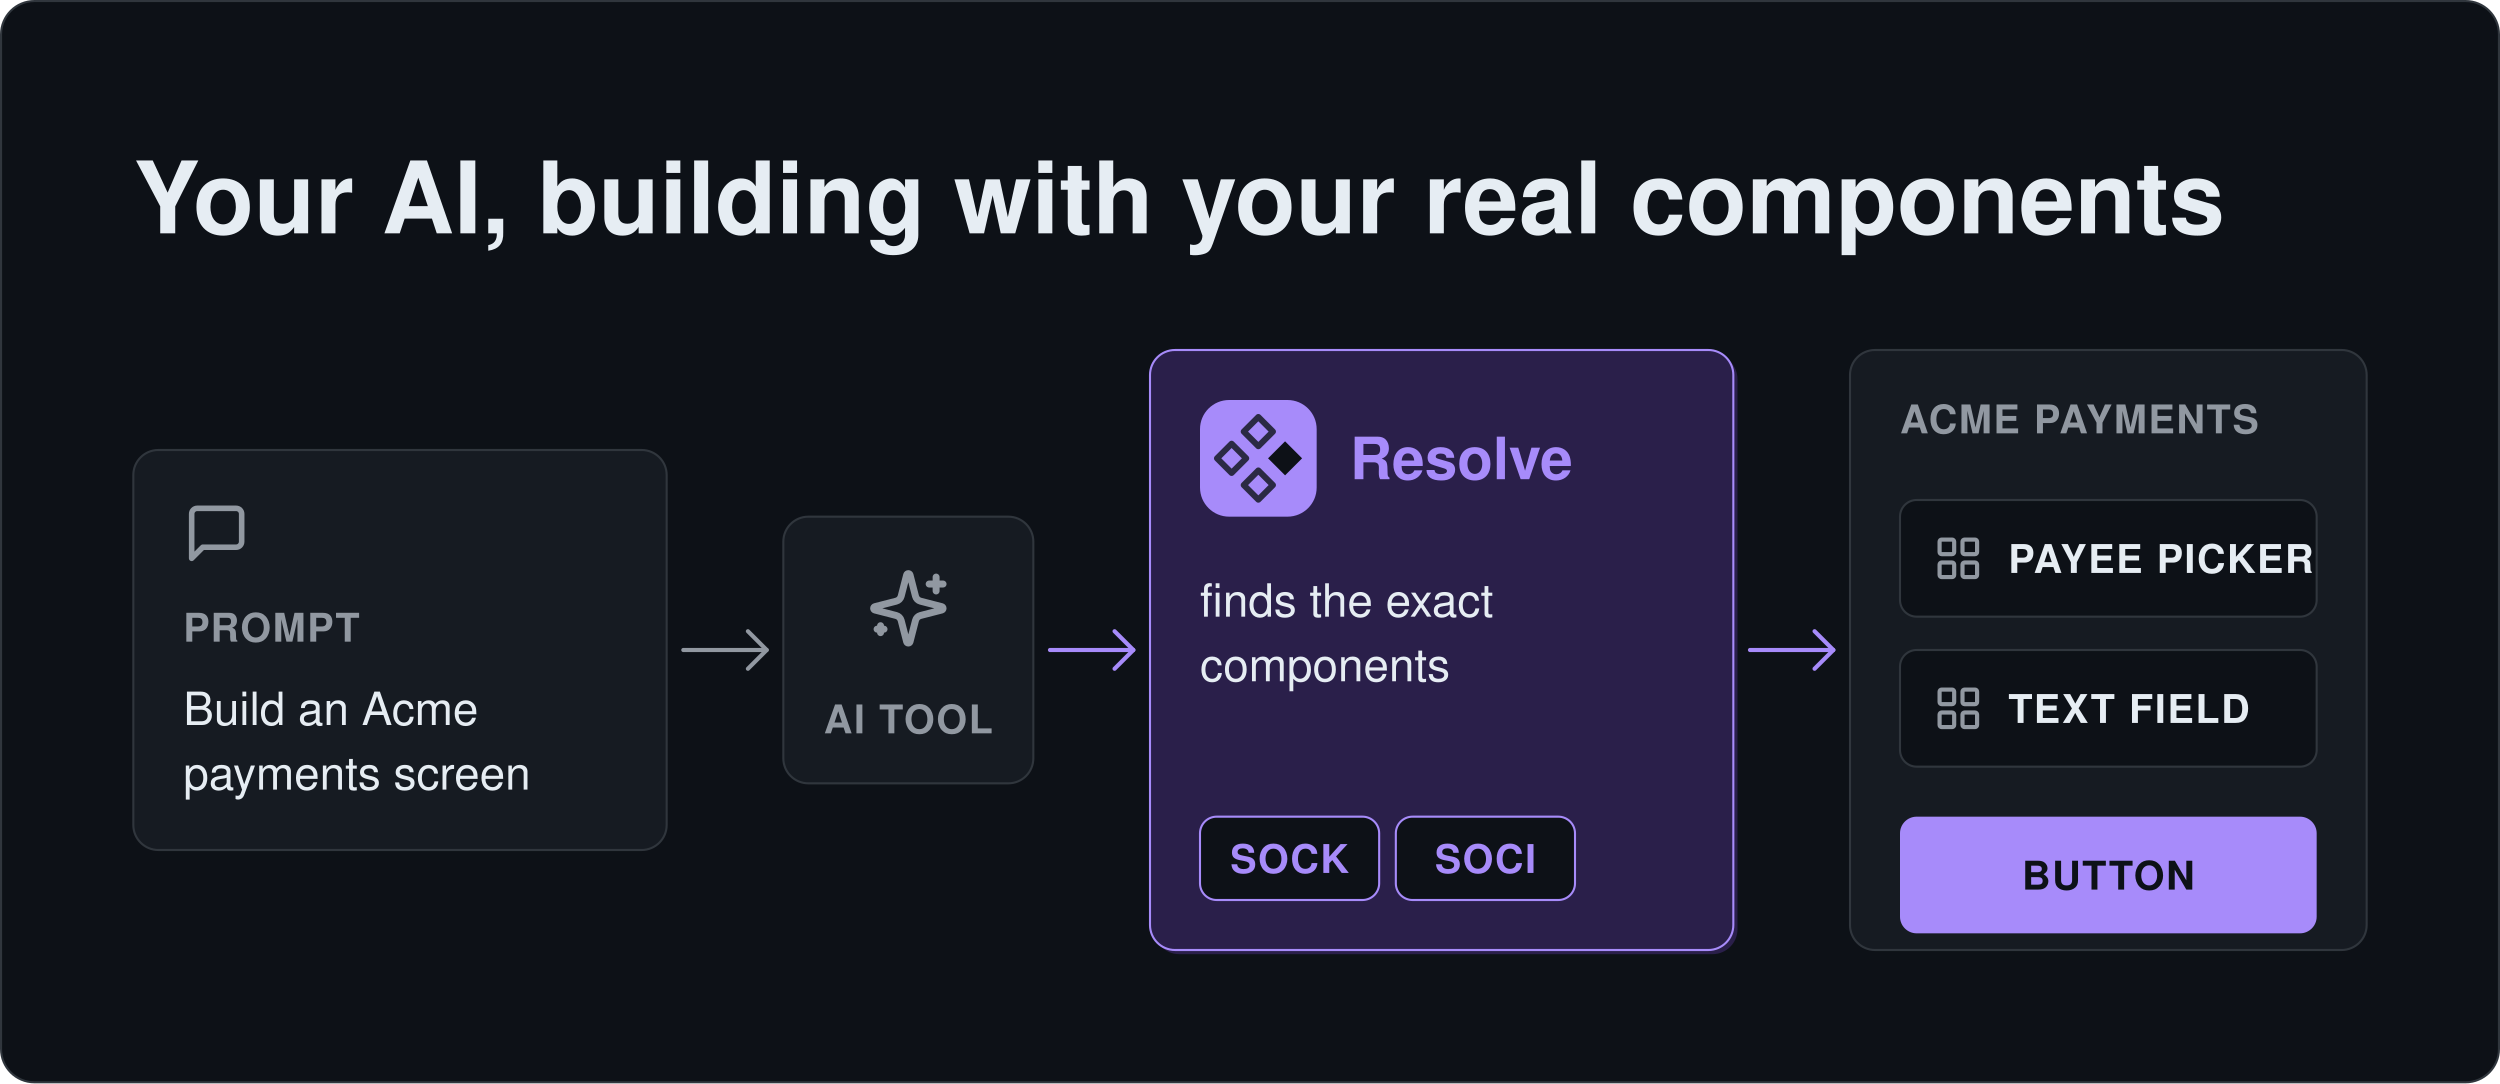
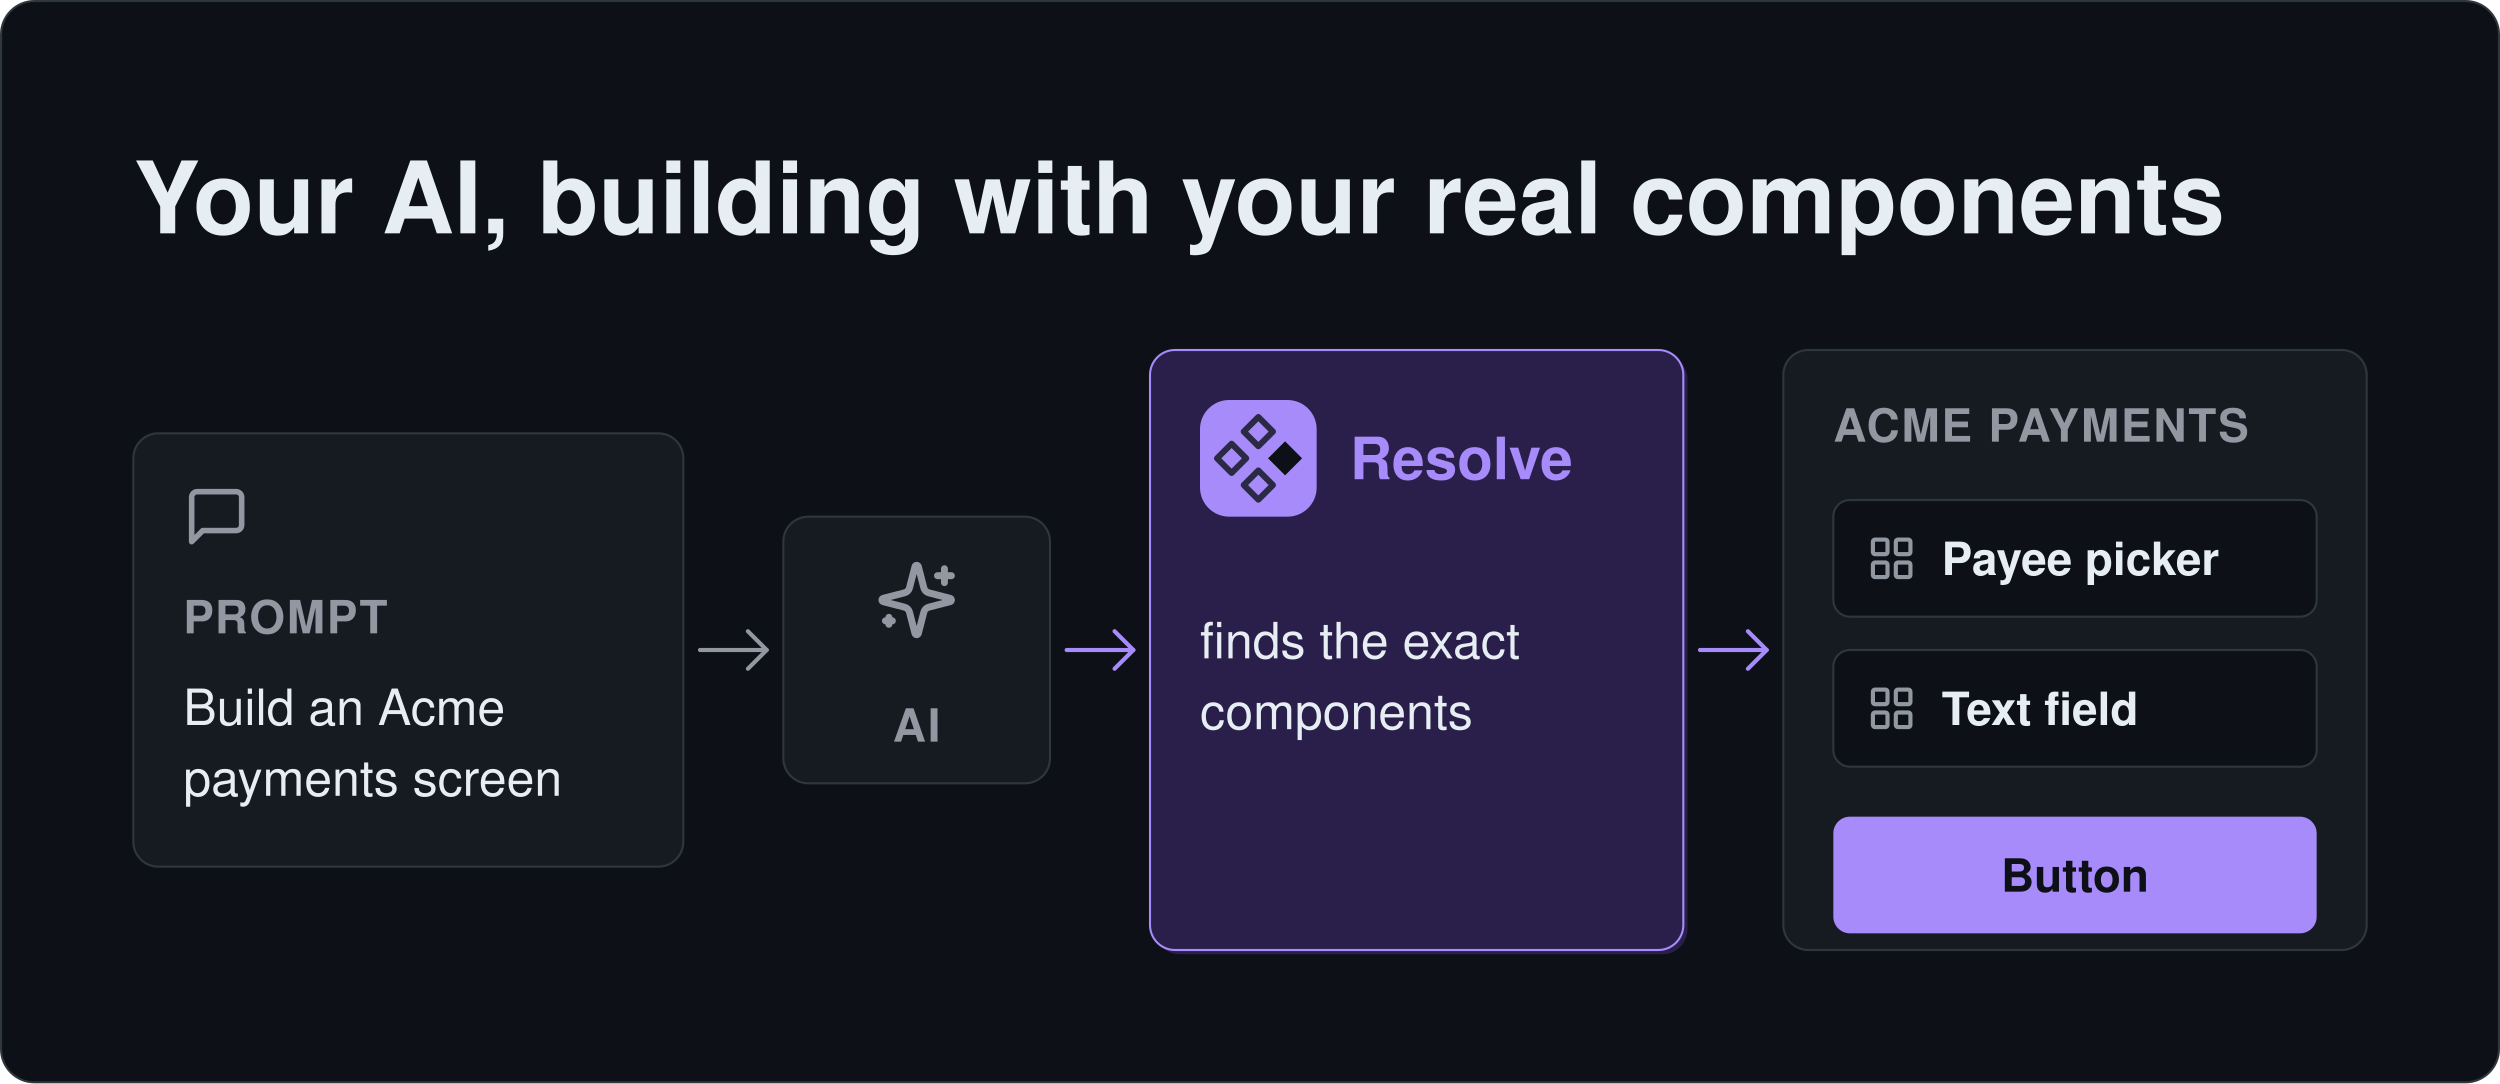
<svg xmlns="http://www.w3.org/2000/svg" width="1200" height="520" viewBox="0 0 1200 520" role="img" aria-labelledby="t d">
  <rect x="0.5" y="0.5" width="1199" height="519" rx="16" fill="#0D1117" stroke="#30363D" stroke-width="1" />
  <text x="64" y="112" font-family="-apple-system,'Segoe UI',Helvetica,Arial,sans-serif" font-size="48" font-weight="600" fill="#E6EDF3" text-anchor="start">Your AI, building with your real components</text>
-   <rect x="64" y="216" width="256" height="192" rx="12" fill="#161B22" stroke="#30363D" stroke-width="1" />
-   <g transform="translate(88 240) scale(1.333333)" fill="none" stroke="#9198A1" stroke-width="2" stroke-linecap="round" stroke-linejoin="round">
+   <rect x="64" y="208" width="264" height="208" rx="12" fill="#161B22" stroke="#30363D" stroke-width="1" />
+   <g transform="translate(88 232) scale(1.333333)" fill="none" stroke="#9198A1" stroke-width="2" stroke-linecap="round" stroke-linejoin="round">
    <path d="M21 15a2 2 0 0 1-2 2H7l-4 4V5a2 2 0 0 1 2-2h14a2 2 0 0 1 2 2z" />
  </g>
-   <text x="88" y="308" font-family="-apple-system,'Segoe UI',Helvetica,Arial,sans-serif" font-size="19" font-weight="600" fill="#9198A1" text-anchor="start" letter-spacing="0.04em">PROMPT</text>
-   <text x="88" y="348" font-family="-apple-system,'Segoe UI',Helvetica,Arial,sans-serif" font-size="22" font-weight="400" fill="#E6EDF3" text-anchor="start">Build an Acme</text>
-   <text x="88" y="379" font-family="-apple-system,'Segoe UI',Helvetica,Arial,sans-serif" font-size="22" font-weight="400" fill="#E6EDF3" text-anchor="start">payments screen</text>
+   <text x="88" y="304" font-family="-apple-system,'Segoe UI',Helvetica,Arial,sans-serif" font-size="22" font-weight="600" fill="#9198A1" text-anchor="start" letter-spacing="0.04em">PROMPT</text>
+   <text x="88" y="348" font-family="-apple-system,'Segoe UI',Helvetica,Arial,sans-serif" font-size="24" font-weight="400" fill="#E6EDF3" text-anchor="start">Build an Acme</text>
+   <text x="88" y="382" font-family="-apple-system,'Segoe UI',Helvetica,Arial,sans-serif" font-size="24" font-weight="400" fill="#E6EDF3" text-anchor="start">payments screen</text>
  <g fill="none" stroke="#9198A1" stroke-width="2" stroke-linecap="round" stroke-linejoin="round">
-     <path d="M328 312.0 H368" />
+     <path d="M336 312.0 H368" />
    <path d="M359 303.0 L368 312.0 L359 321.0" />
  </g>
-   <rect x="376" y="248.0" width="120" height="128" rx="12" fill="#161B22" stroke="#30363D" stroke-width="1" />
-   <g transform="translate(416 272.0) scale(1.666667)" fill="none" stroke="#9198A1" stroke-width="2" stroke-linecap="round" stroke-linejoin="round">
+   <rect x="376" y="248.0" width="128" height="128" rx="12" fill="#161B22" stroke="#30363D" stroke-width="1" />
+   <g transform="translate(420 268.0) scale(1.666667)" fill="none" stroke="#9198A1" stroke-width="2" stroke-linecap="round" stroke-linejoin="round">
    <path d="M9.937 15.5A2 2 0 0 0 8.5 14.063l-6.135-1.582a.5.5 0 0 1 0-.962L8.5 9.936A2 2 0 0 0 9.937 8.5l1.582-6.135a.5.5 0 0 1 .963 0L14.063 8.5A2 2 0 0 0 15.5 9.937l6.135 1.581a.5.5 0 0 1 0 .964L15.5 14.063a2 2 0 0 0-1.437 1.437l-1.582 6.135a.5.5 0 0 1-.963 0z" />
    <path d="M20 3v4" />
    <path d="M22 5h-4" />
    <path d="M4 17v2" />
    <path d="M5 18H3" />
  </g>
-   <text x="436.0" y="352.0" font-family="-apple-system,'Segoe UI',Helvetica,Arial,sans-serif" font-size="19" font-weight="600" fill="#9198A1" text-anchor="middle" letter-spacing="0.04em">AI TOOL</text>
+   <text x="440.0" y="356.0" font-family="-apple-system,'Segoe UI',Helvetica,Arial,sans-serif" font-size="22" font-weight="600" fill="#9198A1" text-anchor="middle" letter-spacing="0.04em">AI</text>
  <g fill="none" stroke="#A78BFA" stroke-width="2" stroke-linecap="round" stroke-linejoin="round">
-     <path d="M504 312.0 H544" />
+     <path d="M512 312.0 H544" />
    <path d="M535 303.0 L544 312.0 L535 321.0" />
  </g>
-   <rect x="554" y="170" width="280" height="288" rx="12" fill="#2A1F4A" />
-   <rect x="552" y="168" width="280" height="288" rx="12" fill="#2A1F4A" stroke="#A78BFA" stroke-width="1" />
+   <rect x="554" y="170" width="256" height="288" rx="12" fill="#2A1F4A" />
+   <rect x="552" y="168" width="256" height="288" rx="12" fill="#2A1F4A" stroke="#A78BFA" stroke-width="1" />
  <g transform="translate(576 192) scale(0.5833333)">
    <rect width="96" height="96" rx="24" fill="#A78BFA" />
    <g fill="none" stroke="#0D1117" stroke-width="5" stroke-linejoin="round" opacity="0.8">
      <path d="M48 14 L60 26 L48 38 L36 26 Z" />
      <path d="M26 36 L38 48 L26 60 L14 48 Z" />
      <path d="M48 58 L60 70 L48 82 L36 70 Z" />
    </g>
    <path d="M70 34 L84 48 L70 62 L56 48 Z" fill="#0D1117" />
  </g>
  <text x="648" y="230" font-family="-apple-system,'Segoe UI',Helvetica,Arial,sans-serif" font-size="28" font-weight="600" fill="#A78BFA" text-anchor="start">Resolve</text>
-   <text x="576" y="296" font-family="-apple-system,'Segoe UI',Helvetica,Arial,sans-serif" font-size="22" font-weight="400" fill="#E6EDF3" text-anchor="start">finds the exact</text>
-   <text x="576" y="327" font-family="-apple-system,'Segoe UI',Helvetica,Arial,sans-serif" font-size="22" font-weight="400" fill="#E6EDF3" text-anchor="start">components</text>
-   <rect x="576" y="392" width="86" height="40" rx="8" fill="#0D1117" stroke="#A78BFA" stroke-width="1" />
-   <text x="619.0" y="419" font-family="-apple-system,'Segoe UI',Helvetica,Arial,sans-serif" font-size="19" font-weight="600" fill="#A78BFA" text-anchor="middle" letter-spacing="0.04em">SOCK</text>
-   <rect x="670" y="392" width="86" height="40" rx="8" fill="#0D1117" stroke="#A78BFA" stroke-width="1" />
-   <text x="713.0" y="419" font-family="-apple-system,'Segoe UI',Helvetica,Arial,sans-serif" font-size="19" font-weight="600" fill="#A78BFA" text-anchor="middle" letter-spacing="0.04em">SOCI</text>
+   <text x="576" y="316" font-family="-apple-system,'Segoe UI',Helvetica,Arial,sans-serif" font-size="24" font-weight="400" fill="#E6EDF3" text-anchor="start">finds the exact</text>
+   <text x="576" y="350" font-family="-apple-system,'Segoe UI',Helvetica,Arial,sans-serif" font-size="24" font-weight="400" fill="#E6EDF3" text-anchor="start">components</text>
  <g fill="none" stroke="#A78BFA" stroke-width="2" stroke-linecap="round" stroke-linejoin="round">
-     <path d="M840 312.0 H880" />
-     <path d="M871 303.0 L880 312.0 L871 321.0" />
+     <path d="M816 312.0 H848" />
+     <path d="M839 303.0 L848 312.0 L839 321.0" />
  </g>
-   <rect x="888" y="168" width="248" height="288" rx="12" fill="#161B22" stroke="#30363D" stroke-width="1" />
-   <text x="912" y="208" font-family="-apple-system,'Segoe UI',Helvetica,Arial,sans-serif" font-size="19" font-weight="600" fill="#9198A1" text-anchor="start" letter-spacing="0.04em">ACME PAYMENTS</text>
-   <rect x="912" y="240" width="200" height="56" rx="8" fill="#0D1117" stroke="#30363D" stroke-width="1" />
-   <g transform="translate(928 256) scale(1.0)" fill="none" stroke="#9198A1" stroke-width="2" stroke-linecap="round" stroke-linejoin="round">
+   <rect x="856" y="168" width="280" height="288" rx="12" fill="#161B22" stroke="#30363D" stroke-width="1" />
+   <text x="880" y="212" font-family="-apple-system,'Segoe UI',Helvetica,Arial,sans-serif" font-size="22" font-weight="600" fill="#9198A1" text-anchor="start" letter-spacing="0.04em">ACME PAYMENTS</text>
+   <rect x="880" y="240" width="232" height="56" rx="8" fill="#0D1117" stroke="#30363D" stroke-width="1" />
+   <g transform="translate(896 256) scale(1.0)" fill="none" stroke="#9198A1" stroke-width="2" stroke-linecap="round" stroke-linejoin="round">
    <rect width="7" height="7" x="3" y="3" rx="1" />
    <rect width="7" height="7" x="14" y="3" rx="1" />
    <rect width="7" height="7" x="14" y="14" rx="1" />
    <rect width="7" height="7" x="3" y="14" rx="1" />
  </g>
-   <text x="964" y="275" font-family="-apple-system,'Segoe UI',Helvetica,Arial,sans-serif" font-size="19" font-weight="600" fill="#E6EDF3" text-anchor="start" letter-spacing="0.04em">PAYEE PICKER</text>
-   <rect x="912" y="312" width="200" height="56" rx="8" fill="#0D1117" stroke="#30363D" stroke-width="1" />
-   <g transform="translate(928 328) scale(1.0)" fill="none" stroke="#9198A1" stroke-width="2" stroke-linecap="round" stroke-linejoin="round">
+   <text x="932" y="276" font-family="-apple-system,'Segoe UI',Helvetica,Arial,sans-serif" font-size="22" font-weight="600" fill="#E6EDF3" text-anchor="start">Payee picker</text>
+   <rect x="880" y="312" width="232" height="56" rx="8" fill="#0D1117" stroke="#30363D" stroke-width="1" />
+   <g transform="translate(896 328) scale(1.0)" fill="none" stroke="#9198A1" stroke-width="2" stroke-linecap="round" stroke-linejoin="round">
    <rect width="7" height="7" x="3" y="3" rx="1" />
    <rect width="7" height="7" x="14" y="3" rx="1" />
    <rect width="7" height="7" x="14" y="14" rx="1" />
    <rect width="7" height="7" x="3" y="14" rx="1" />
  </g>
-   <text x="964" y="347" font-family="-apple-system,'Segoe UI',Helvetica,Arial,sans-serif" font-size="19" font-weight="600" fill="#E6EDF3" text-anchor="start" letter-spacing="0.04em">TEXT FIELD</text>
-   <rect x="912" y="392" width="200" height="56" rx="8" fill="#A78BFA" />
-   <text x="1012.0" y="427" font-family="-apple-system,'Segoe UI',Helvetica,Arial,sans-serif" font-size="19" font-weight="600" fill="#0D1117" text-anchor="middle" letter-spacing="0.04em">BUTTON</text>
+   <text x="932" y="348" font-family="-apple-system,'Segoe UI',Helvetica,Arial,sans-serif" font-size="22" font-weight="600" fill="#E6EDF3" text-anchor="start">Text field</text>
+   <rect x="880" y="392" width="232" height="56" rx="8" fill="#A78BFA" />
+   <text x="996" y="428" font-family="-apple-system,'Segoe UI',Helvetica,Arial,sans-serif" font-size="22" font-weight="600" fill="#0D1117" text-anchor="middle">Button</text>
  <circle r="5" fill="#A78BFA" opacity="0">
-     <animateMotion dur="2.4s" repeatCount="indefinite" path="M842 312.0 H878" />
+     <animateMotion dur="2.4s" repeatCount="indefinite" path="M816 312.0 H844" />
    <animate attributeName="opacity" dur="2.4s" repeatCount="indefinite" values="0;1;1;0" keyTimes="0;0.1;0.85;1" />
  </circle>
</svg>
